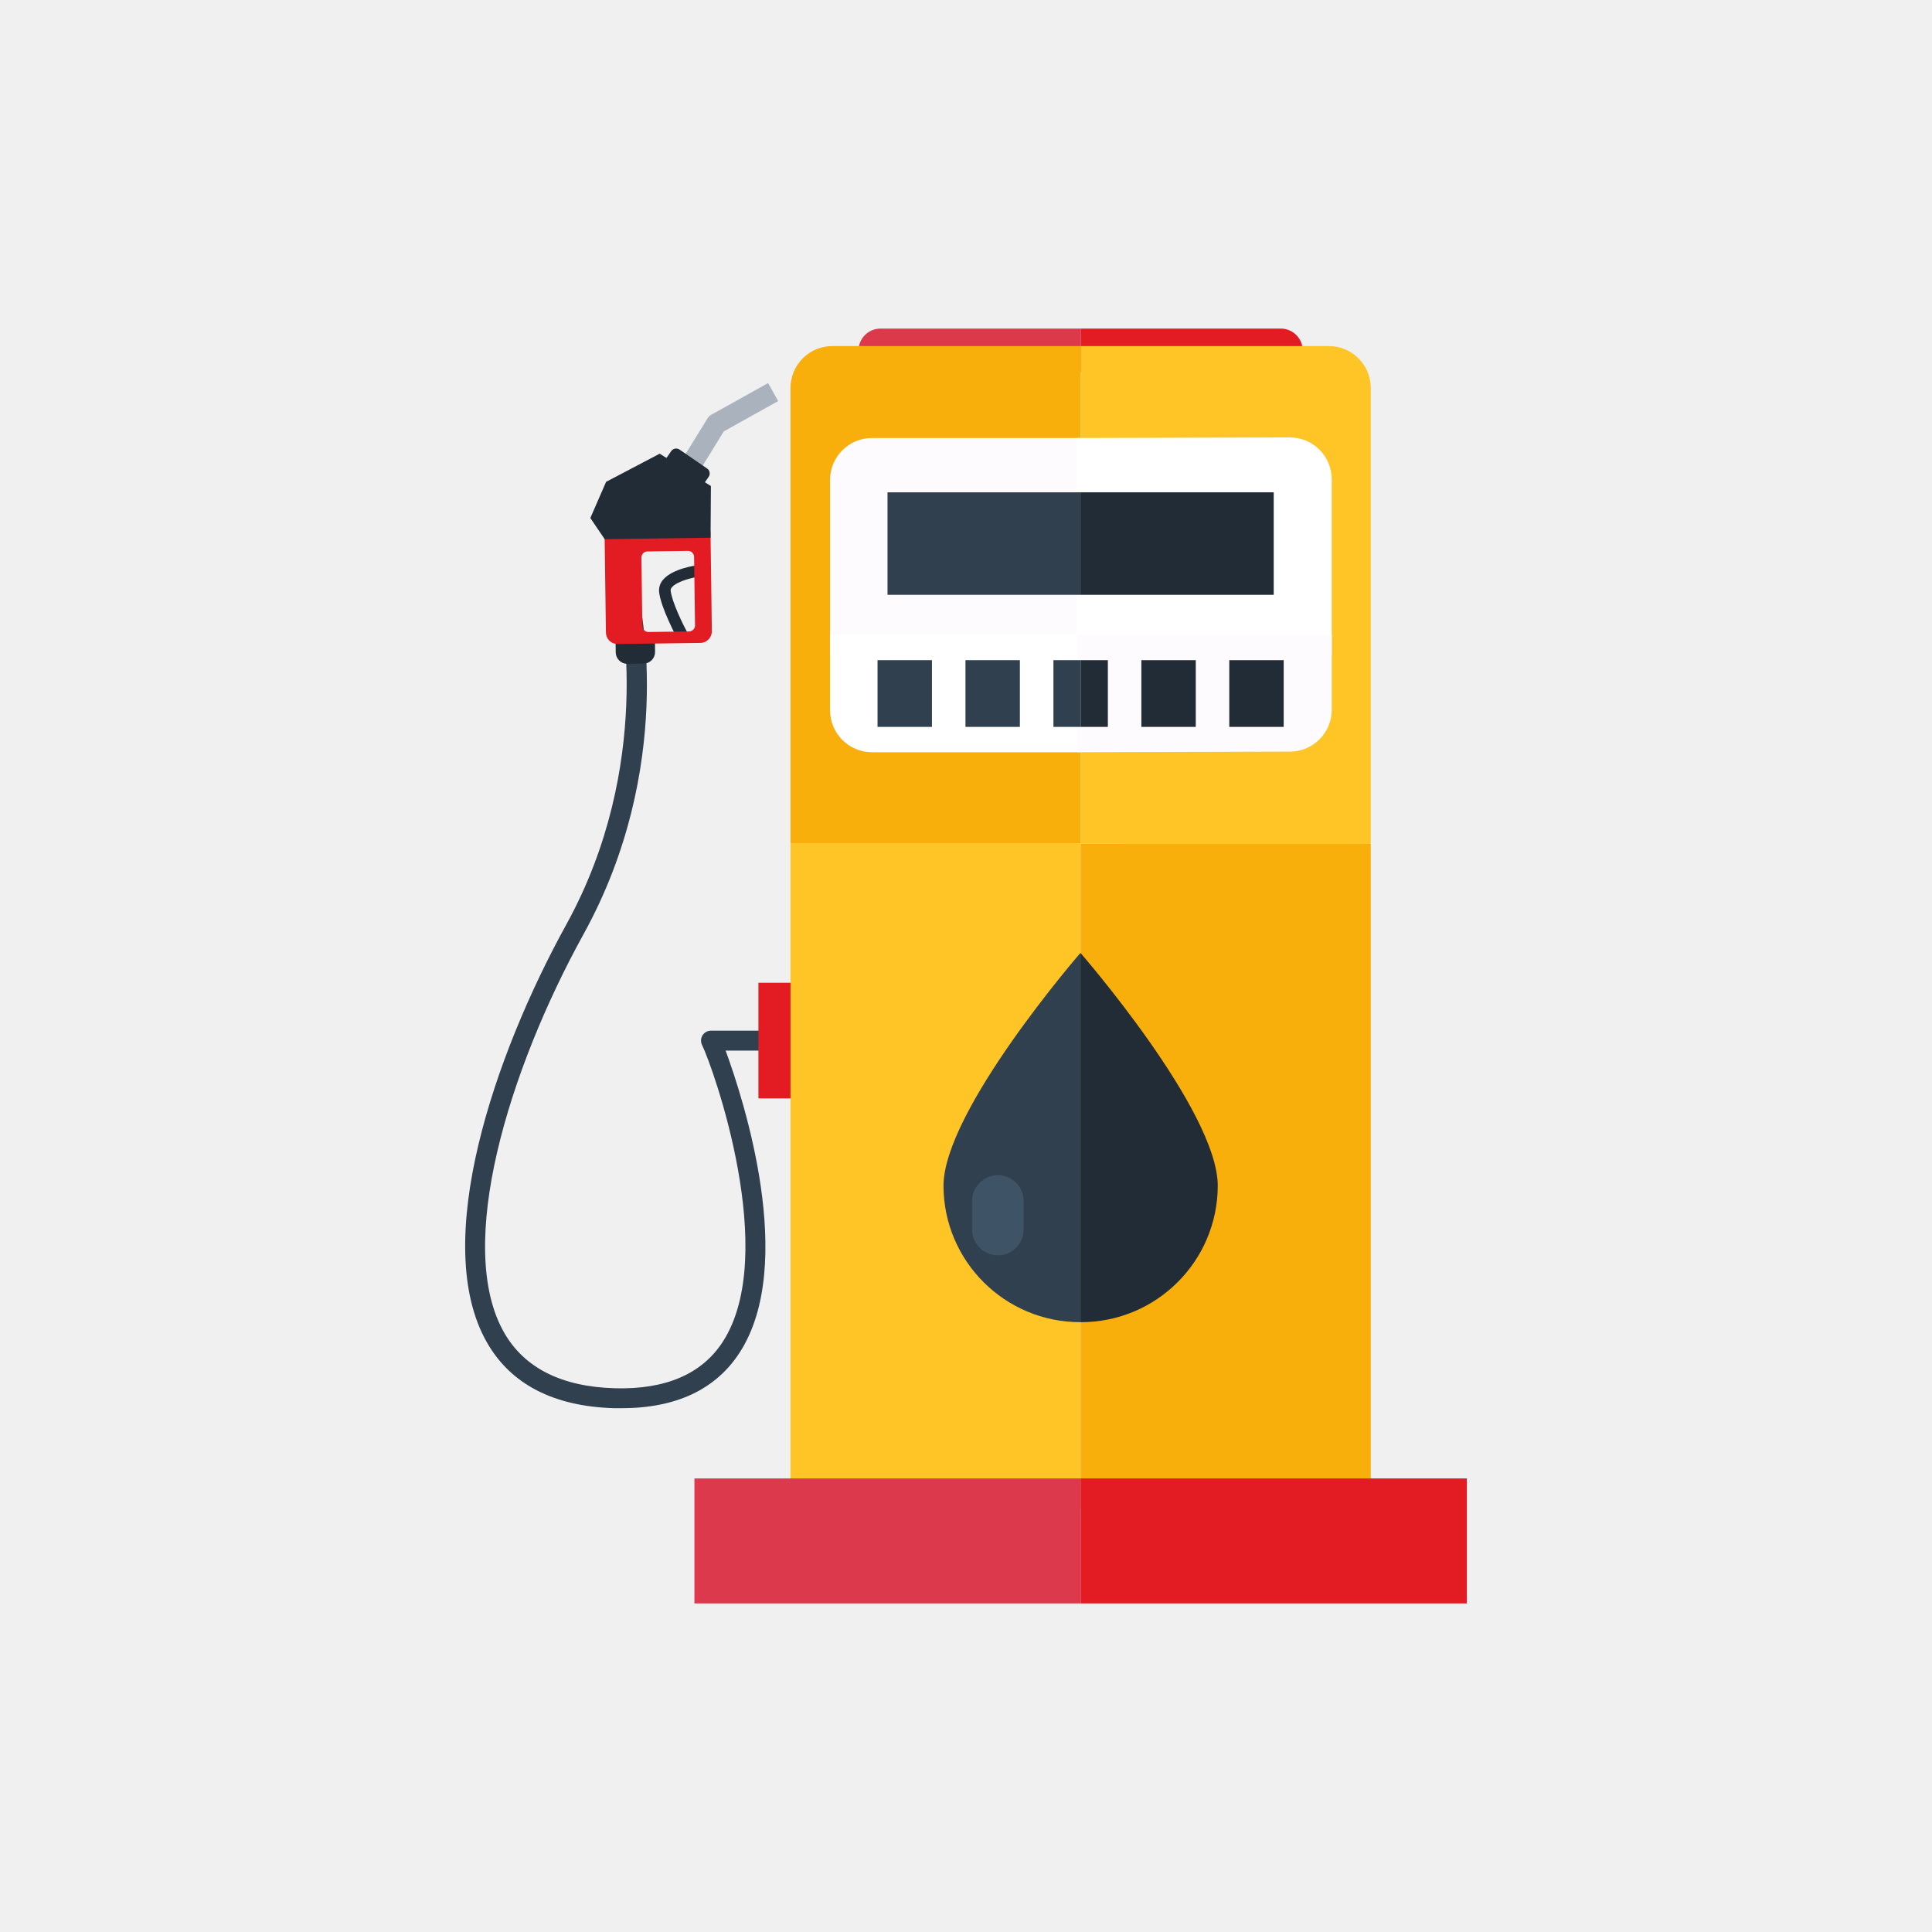
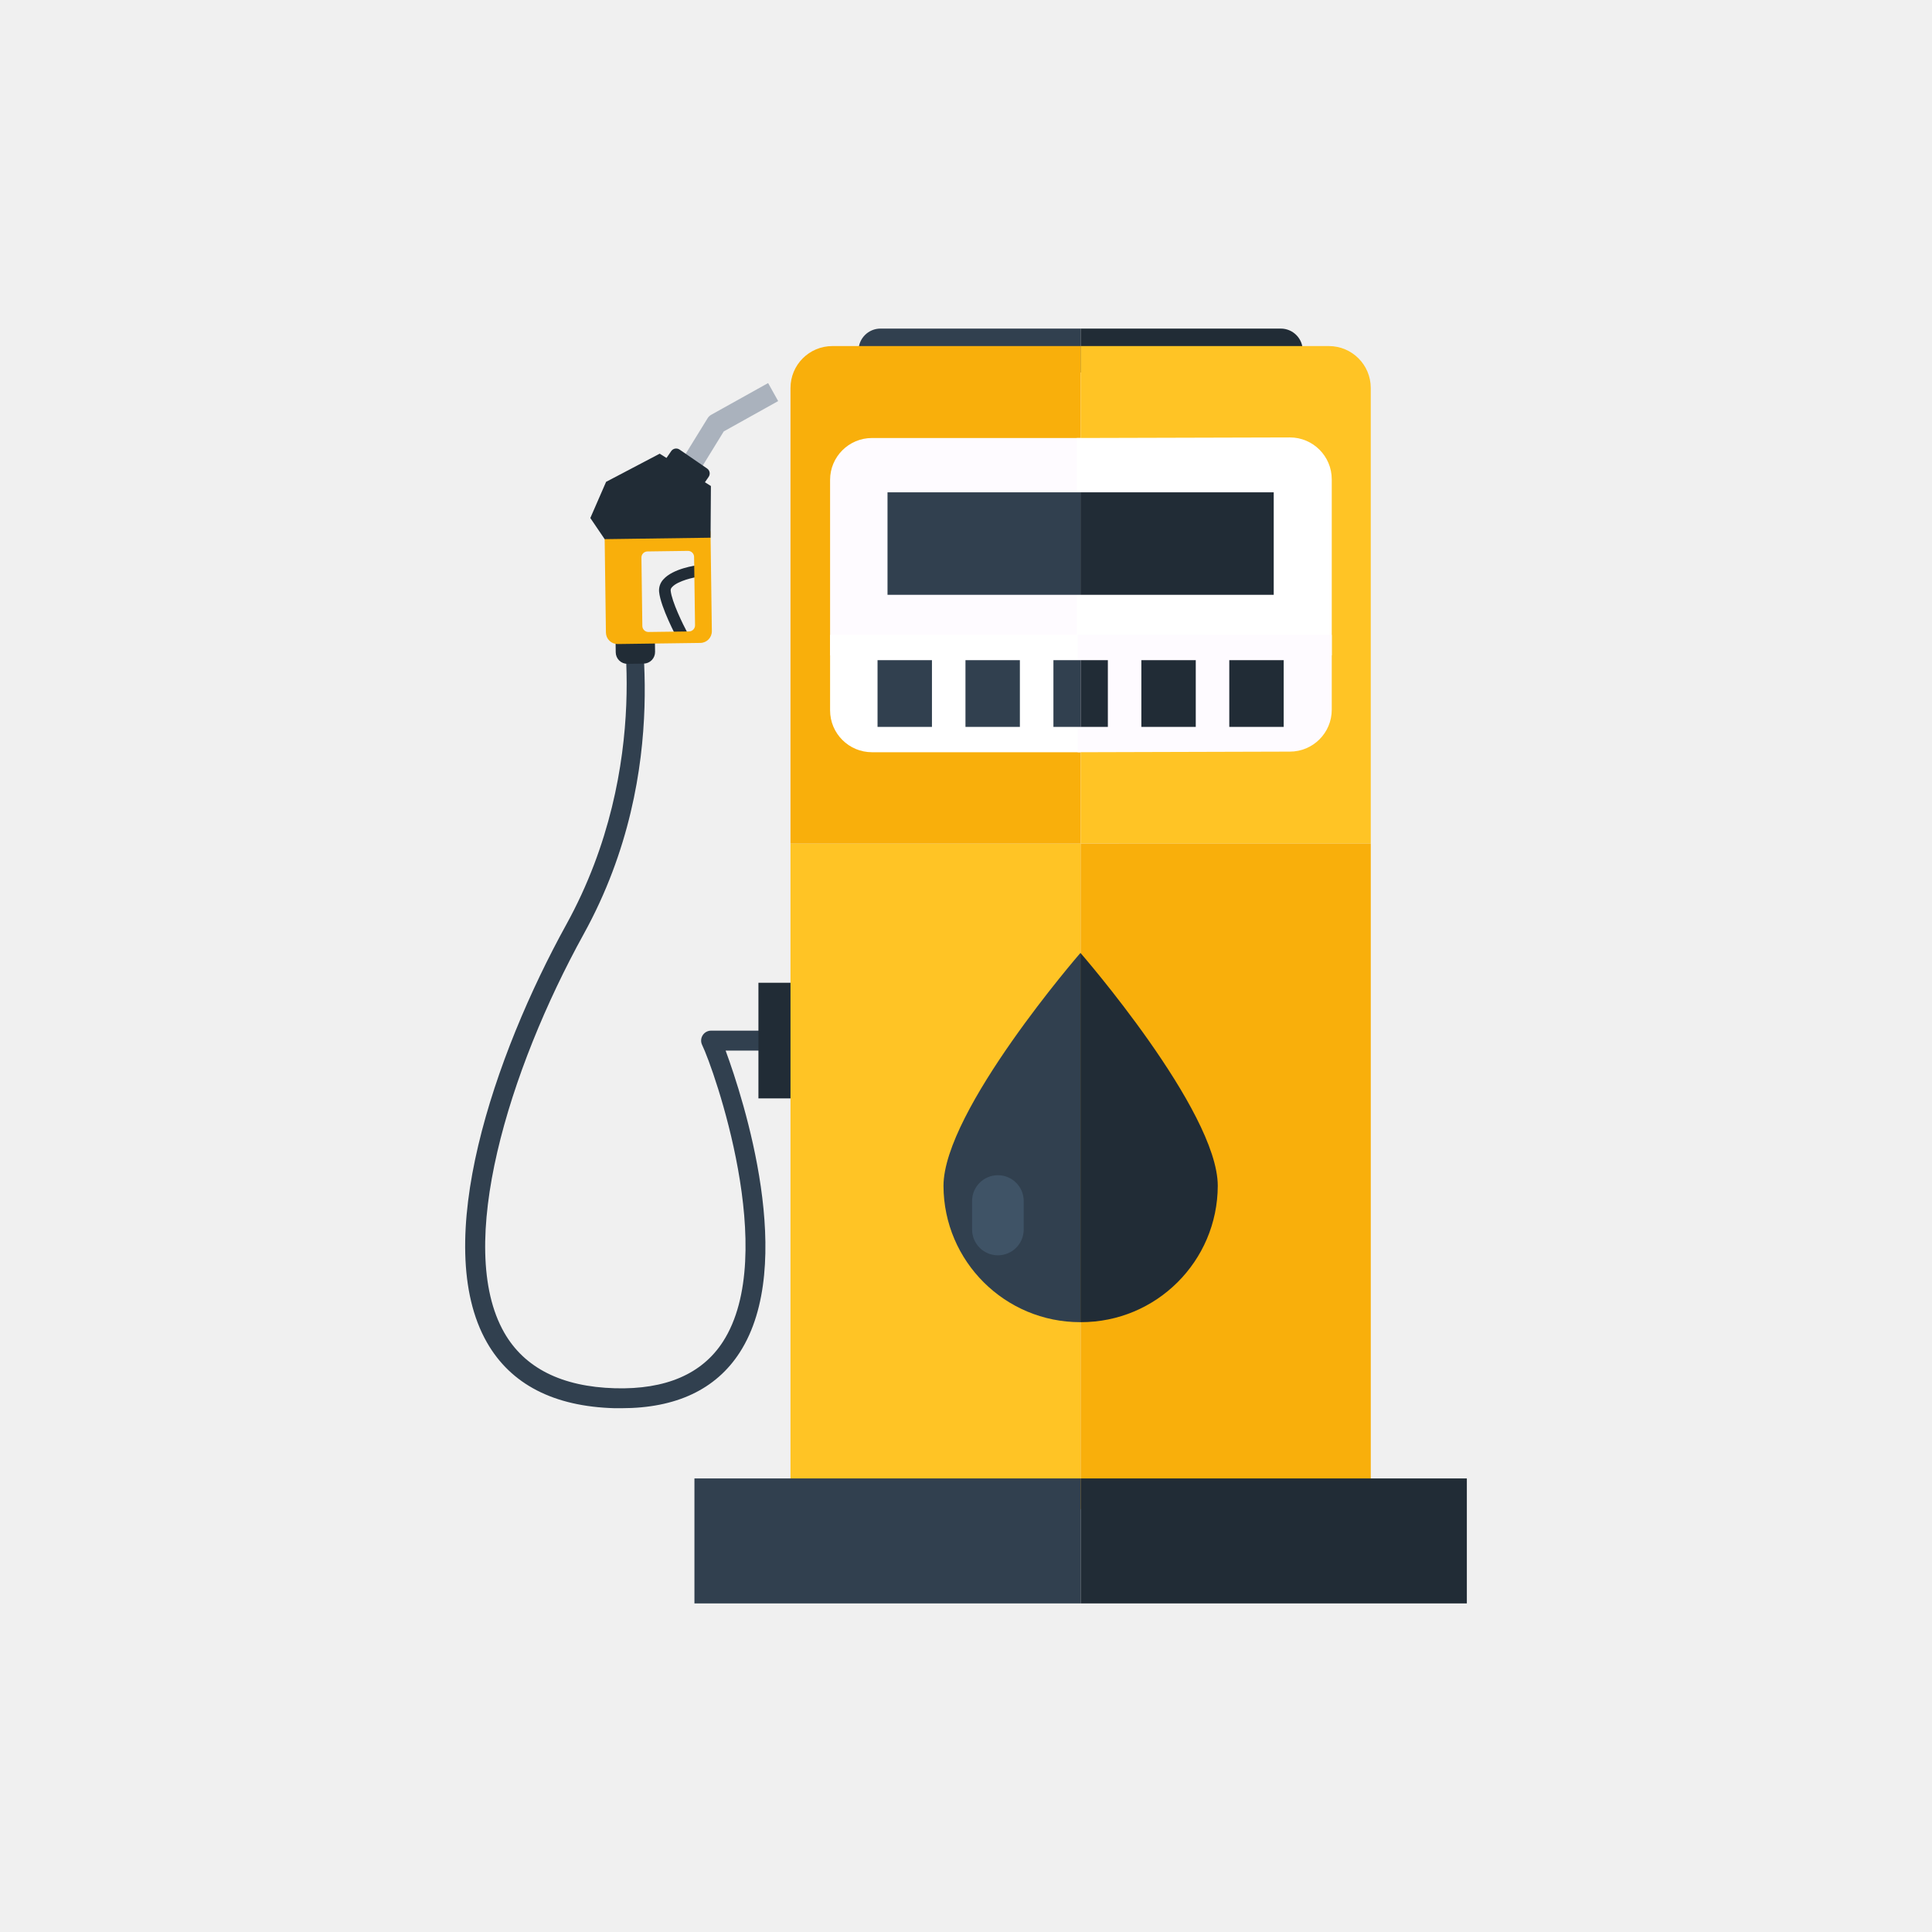
<svg xmlns="http://www.w3.org/2000/svg" viewBox="0 0 800 800">
-   <g id="220667b5-a647-4e6d-8c87-86c4bd000d03" data-name="Fuel Pump Icon">
-     <path d="M364.59,136.06a9.09,9.09,0,1,0,0,18.18h82.88V136.06Z" fill="#dc394d" />
-     <path d="M530.34,136.06H447.47v18.18h82.87a9.09,9.09,0,0,0,0-18.18Z" fill="#e31b23" />
-     <path d="M257.32,583.11l-2.86,0c-25.13-.71-42.9-9.86-52.82-27.21-23.52-41.14,3-118.94,32.85-173.06C271,316.6,256.8,250.75,256.65,250.09a4.12,4.12,0,0,1,8-1.82c.64,2.81,15.11,69.46-23,138.52-31.1,56.38-53.34,129.26-32.91,165,8.39,14.68,23.83,22.44,45.89,23.06,21,.57,36.06-5.91,44.7-19.31,23.38-36.28-3.91-113.17-8.63-122.84a4.12,4.12,0,0,1,3.71-5.93h58.25a4.13,4.13,0,1,1,0,8.25H300.46c7.49,20.39,29.45,88.39,5.85,125C296.42,575.34,279.94,583.11,257.32,583.11Z" fill="#31404f" />
+   <g id="f73ac646-f1f8-45ab-b7f3-f1d9d603964e" data-name="Fuel Pump Icon">
+     <path d="M364.59,136.06a9.09,9.09,0,1,0,0,18.18h82.88V136.06Z" fill="#31404f" />
+     <path d="M530.34,136.06H447.47v18.18h82.87a9.09,9.09,0,0,0,0-18.18Z" fill="#212c36" />
+     <path d="M257.32,583.11l-2.86,0c-25.13-.71-42.9-9.86-52.82-27.21-23.52-41.14,3-118.94,32.85-173.06C271,316.6,256.8,250.75,256.65,250.09a4.13,4.13,0,0,1,3.12-4.93c2.21-.5,6,1.1,4.92,3.11-1.63,3,15.11,69.46-23,138.52-31.1,56.38-53.34,129.26-32.91,165,8.39,14.68,23.83,22.44,45.89,23.06,21,.57,36.06-5.91,44.7-19.31,23.38-36.28-3.91-113.17-8.63-122.84a4.12,4.12,0,0,1,3.71-5.93h58.25a4.13,4.13,0,1,1,0,8.25H300.46c7.49,20.39,29.45,88.39,5.85,125C296.42,575.34,279.94,583.11,257.32,583.11Z" fill="#31404f" />
    <path d="M271.17,264l.08,5.91a4.81,4.81,0,0,1-4.75,4.88l-6.66.09a4.81,4.81,0,0,1-4.88-4.75l-.08-5.9Z" fill="#212c36" />
    <path d="M284.64,262c-1.78-3.3-6.47-12.85-6.93-17.42a1.79,1.79,0,0,1,.56-1.45c2.28-2.63,9.41-4.18,10.9-4.25l-.08-4.82c-.95,0-10.41,1.37-14.37,5.82a6.65,6.65,0,0,0-1.8,5.19c.65,6.44,7.2,18.69,7.47,19.21Z" fill="#212c36" />
    <path d="M288.31,197.15l11.38-18.51,22.53-12.56-4.16-7.46-23.51,13.1a4.21,4.21,0,0,0-1.56,1.49l-12,19.46Z" fill="#aab2bd" />
-     <path d="M250.35,221.24l.55,40.69a4.81,4.81,0,0,0,4.88,4.75l34.23-.46a4.82,4.82,0,0,0,4.75-4.88l-.55-40.7a4.82,4.82,0,0,0-4.88-4.75l-34.23.47A4.81,4.81,0,0,0,250.35,221.24Zm15.25,9.66a2.52,2.52,0,0,1,2.49-2.56l16.76-.23a2.52,2.52,0,0,1,2.56,2.49l.39,28.31a2.54,2.54,0,0,1-2.49,2.56l-16.77.22a2.52,2.52,0,0,1-2.56-2.48Z" fill="#e31b23" />
+     <path d="M250.35,221.24l.55,40.69a4.81,4.81,0,0,0,4.88,4.75l34.23-.46a4.82,4.82,0,0,0,4.75-4.88l-.55-40.7a4.82,4.82,0,0,0-4.88-4.75l-34.23.47A4.81,4.81,0,0,0,250.35,221.24Zm15.25,9.66a2.52,2.52,0,0,1,2.49-2.56l16.76-.23a2.52,2.52,0,0,1,2.56,2.49l.39,28.31a2.54,2.54,0,0,1-2.49,2.56l-16.77.22a2.52,2.52,0,0,1-2.56-2.48Z" fill="#f9af0b" />
    <polygon points="250.38 223.25 244.44 214.5 250.97 199.52 273.17 187.86 294.37 201.25 294.23 222.65 250.38 223.25" fill="#212c36" />
    <path d="M274.76,191.41l3.17-4.61a2.49,2.49,0,0,1,3.46-.64L292.8,194a2.48,2.48,0,0,1,.64,3.45l-3.17,4.61Z" fill="#212c36" />
-     <rect x="314.05" y="406.94" width="38.97" height="47.88" fill="#e31b23" />
+     <rect x="314.05" y="406.94" width="38.97" height="47.88" fill="#212c36" />
    <rect x="327.33" y="349.31" width="120.14" height="275.57" fill="#ffc425" />
    <path d="M447.47,143.3H344.67a17.34,17.34,0,0,0-17.34,17.34V349.31H447.47Z" fill="#f9af0b" />
    <path d="M567.6,349.31V160.64a17.34,17.34,0,0,0-17.34-17.34H447.47v206Z" fill="#ffc425" />
    <rect x="447.47" y="349.31" width="120.14" height="275.57" fill="#f9af0b" />
    <path d="M447.47,181.37h-86.4a17.35,17.35,0,0,0-17.35,17.35v72.65H447.47Z" fill="#fefbff" />
    <path d="M447.47,262.87H343.72v31.26a17.35,17.35,0,0,0,17.35,17.35h86.4Z" fill="#fff" />
    <path d="M445.85,271.37h105.6v-72.9a17.34,17.34,0,0,0-17.34-17.34l-88.26.24Z" fill="#fff" />
    <path d="M446.23,262.87v48.61l87.88-.25a17.34,17.34,0,0,0,17.34-17.34v-31Z" fill="#fefbff" />
-     <rect x="287.55" y="612.19" width="159.92" height="51.75" fill="#dc394d" />
-     <rect x="447.47" y="612.19" width="159.92" height="51.75" fill="#e31b23" />
+     <rect x="287.55" y="612.19" width="159.92" height="51.75" fill="#31404f" />
+     <rect x="447.47" y="612.19" width="159.92" height="51.75" fill="#212c36" />
    <path d="M390.68,491.09a56.61,56.61,0,0,0,56.71,56.39V394.58S390.65,459.93,390.68,491.09Z" fill="#31404f" />
    <path d="M447.39,394.58v152.9h.12A56.62,56.62,0,0,0,504.25,491C504.23,459.85,447.39,394.58,447.39,394.58Z" fill="#212c36" />
    <path d="M423.9,509.11a10.69,10.69,0,0,1-10.69,10.69h0a10.69,10.69,0,0,1-10.69-10.69V497.32a10.69,10.69,0,0,1,10.69-10.69h0a10.69,10.69,0,0,1,10.69,10.69Z" fill="#3f5366" />
    <rect x="399.78" y="273.36" width="22.53" height="27.63" fill="#31404f" />
    <rect x="472.61" y="273.36" width="22.53" height="27.63" fill="#212c36" />
    <rect x="363.37" y="273.36" width="22.53" height="27.63" fill="#31404f" />
    <rect x="509.02" y="273.36" width="22.53" height="27.63" fill="#212c36" />
    <rect x="436.2" y="273.36" width="11.27" height="27.63" fill="#31404f" />
    <rect x="447.47" y="273.36" width="11.27" height="27.63" fill="#212c36" />
    <rect x="367.5" y="203.86" width="79.89" height="42.44" fill="#31404f" />
    <rect x="447.39" y="203.86" width="80.03" height="42.44" fill="#212c36" />
  </g>
</svg>
